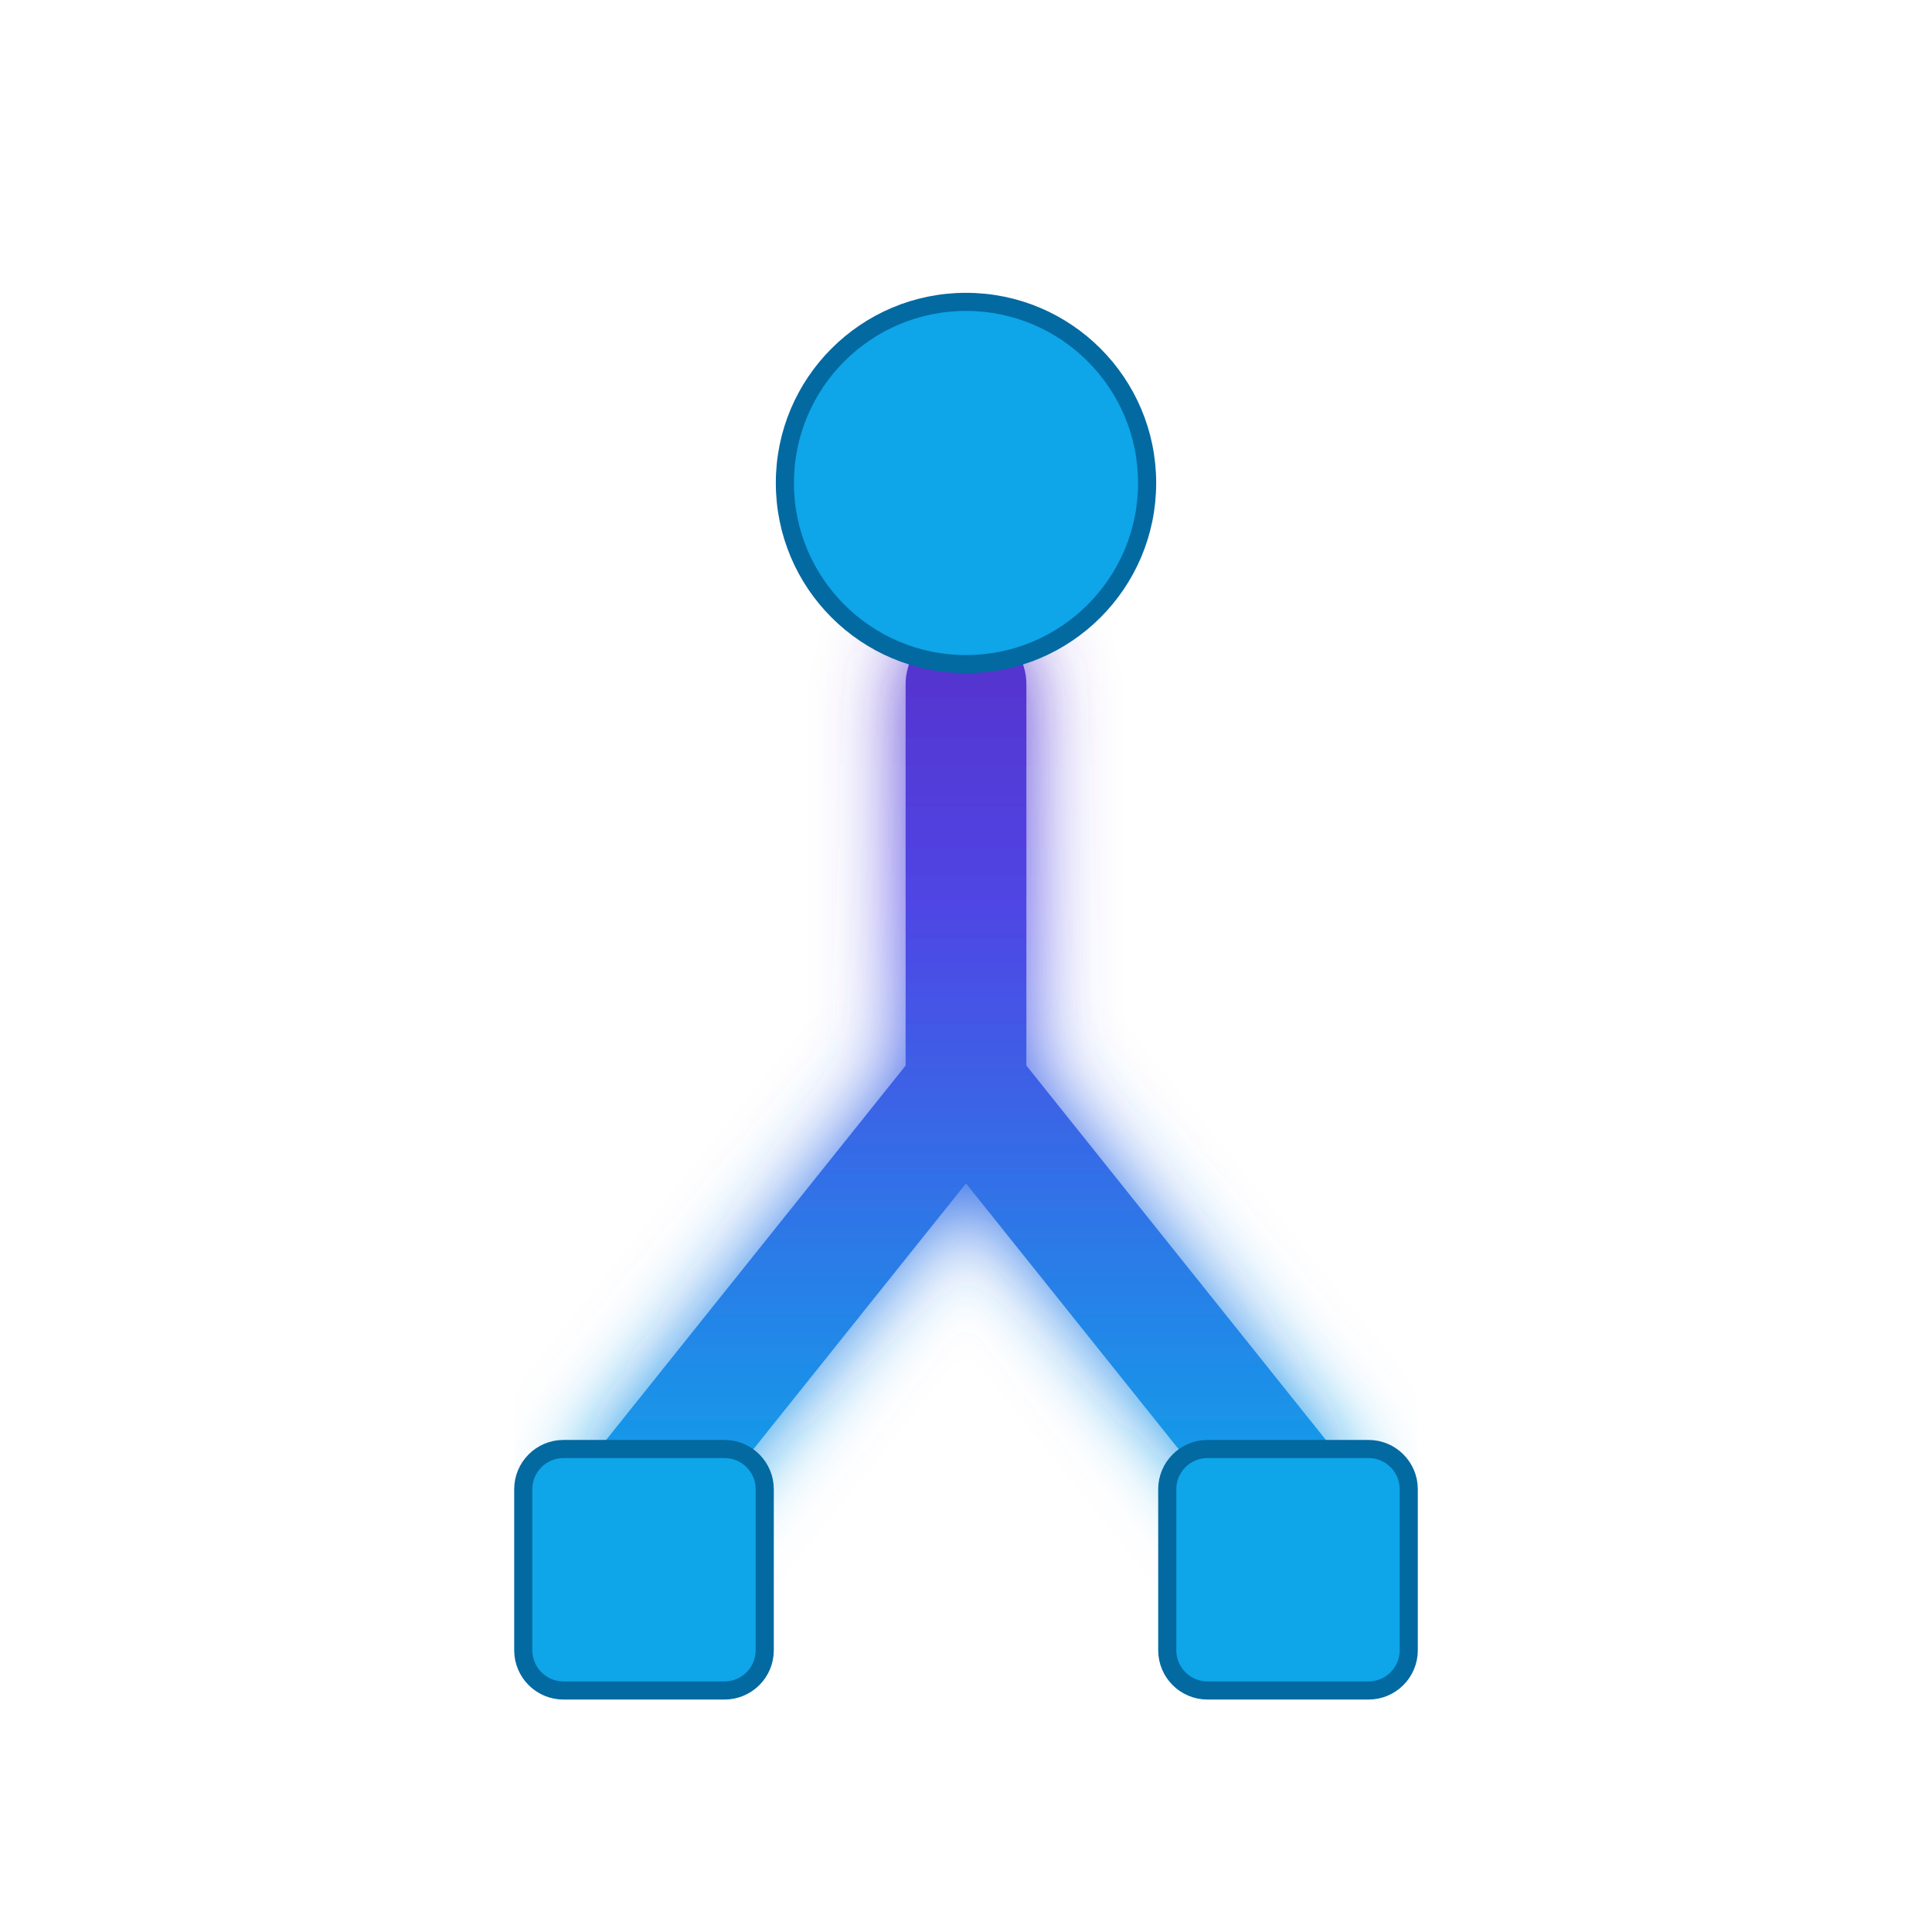
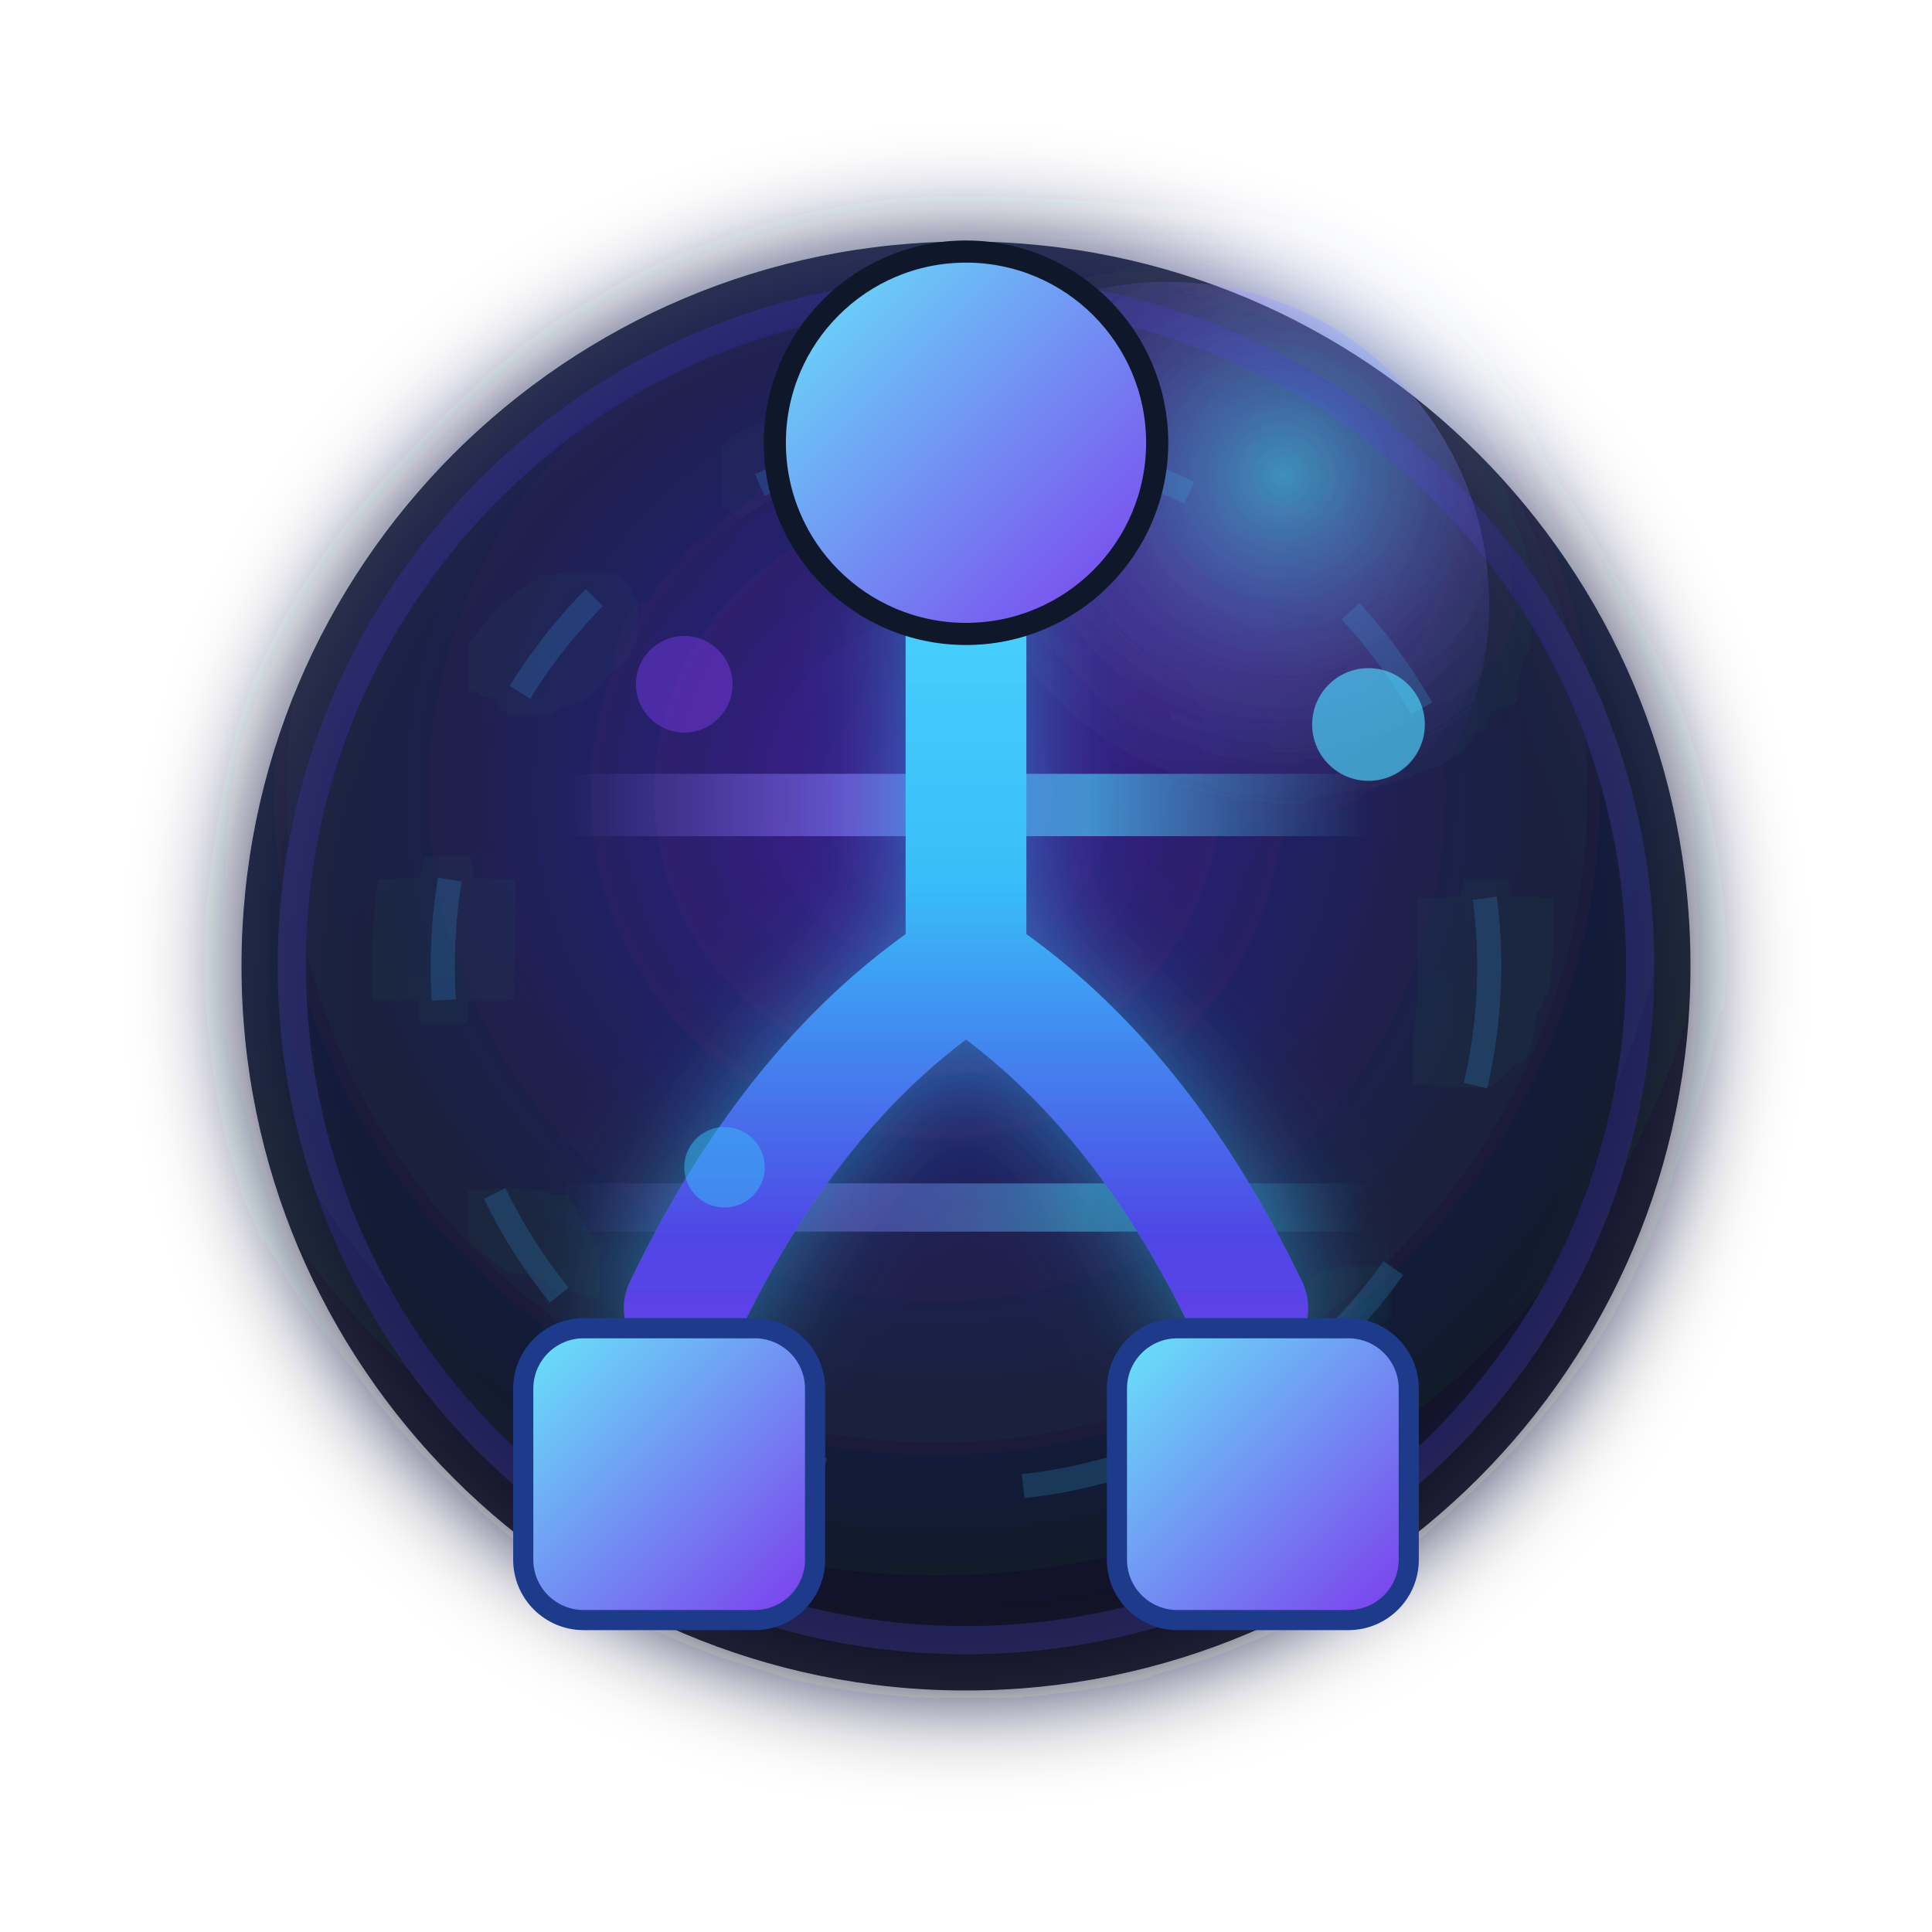
<svg xmlns="http://www.w3.org/2000/svg" width="96" height="96" viewBox="0 0 96 96" role="img" aria-labelledby="masqip-logo-title masqip-logo-desc">
  <defs>
-     <linearGradient id="masqip-branch" x1="48" y1="20" x2="48" y2="76" gradientUnits="userSpaceOnUse">
-       <stop offset="0" stop-color="#5B21B6" />
-       <stop offset="0.45" stop-color="#4F46E5" />
-       <stop offset="1" stop-color="#0EA5E9" />
+     <radialGradient id="masqip-orb" cx="0.48" cy="0.38" r="0.68">
+       <stop offset="0" stop-color="#3b1c95" stop-opacity="0.92" />
+       <stop offset="0.55" stop-color="#171f42" stop-opacity="0.85" />
+       <stop offset="1" stop-color="#050712" stop-opacity="0.88" />
+     </radialGradient>
+     <radialGradient id="masqip-aurora" cx="0.68" cy="0.3" r="0.52">
+       <stop offset="0" stop-color="#4fd8ff" stop-opacity="0.65" />
+       <stop offset="0.6" stop-color="#8c7bff" stop-opacity="0.24" />
+       <stop offset="1" stop-color="#8c7bff" stop-opacity="0" />
+     </radialGradient>
+     <linearGradient id="masqip-branch" x1="48" y1="24" x2="48" y2="74" gradientUnits="userSpaceOnUse">
+       <stop offset="0" stop-color="#4fd8ff" />
+       <stop offset="0.4" stop-color="#38bdf8" />
+       <stop offset="0.75" stop-color="#4f46e5" />
+       <stop offset="1" stop-color="#7c3aed" />
    </linearGradient>
-     <filter id="masqip-soft-glow" x="-20%" y="-20%" width="140%" height="140%">
-       <feGaussianBlur in="SourceGraphic" stdDeviation="2" result="blur" />
+     <linearGradient id="masqip-node" x1="0" y1="0" x2="1" y2="1">
+       <stop offset="0" stop-color="#67e8f9" />
+       <stop offset="1" stop-color="#7c3aed" />
+     </linearGradient>
+     <linearGradient id="masqip-signal" x1="28" y1="40" x2="68" y2="40" gradientUnits="userSpaceOnUse">
+       <stop offset="0" stop-color="#8c7bff" stop-opacity="0" />
+       <stop offset="0.35" stop-color="#8c7bff" stop-opacity="0.55" />
+       <stop offset="0.65" stop-color="#4fd8ff" stop-opacity="0.6" />
+       <stop offset="1" stop-color="#4fd8ff" stop-opacity="0" />
+     </linearGradient>
+     <filter id="masqip-orb-glow" x="-25%" y="-25%" width="150%" height="150%">
+       <feGaussianBlur in="SourceGraphic" stdDeviation="2.5" result="orbBlur" />
      <feMerge>
-         <feMergeNode in="blur" />
+         <feMergeNode in="orbBlur" />
        <feMergeNode in="SourceGraphic" />
      </feMerge>
    </filter>
+     <filter id="masqip-soft-glow" x="-25%" y="-25%" width="150%" height="150%">
+       <feDropShadow dx="0" dy="0" stdDeviation="2.6" flood-color="#38bdf8" flood-opacity="0.55" />
+     </filter>
  </defs>
-   <g fill="none" stroke-linecap="round" stroke-linejoin="round" stroke-width="6" stroke="url(#masqip-branch)" filter="url(#masqip-soft-glow)">
-     <path d="M48 34V54" />
-     <path d="M48 54L32 74" />
-     <path d="M48 54L64 74" />
+   <g filter="url(#masqip-orb-glow)">
+     <circle cx="48" cy="48" r="36" fill="url(#masqip-orb)" />
+     <circle cx="58" cy="30" r="16" fill="url(#masqip-aurora)" opacity="0.9" />
+     <circle cx="48" cy="48" r="33.5" fill="none" stroke="#4f46e5" stroke-opacity="0.22" stroke-width="1.4" />
+     <circle cx="48" cy="48" r="26" fill="none" stroke="#38bdf8" stroke-opacity="0.18" stroke-width="1.2" stroke-dasharray="6 10" />
  </g>
-   <circle cx="48" cy="24" r="9" fill="#0EA5E9" stroke="#0369A1" stroke-width="0.9" />
-   <rect x="26" y="72" width="12" height="12" rx="2" fill="#0EA5E9" stroke="#0369A1" stroke-width="0.9" />
-   <rect x="58" y="72" width="12" height="12" rx="2" fill="#0EA5E9" stroke="#0369A1" stroke-width="0.9" />
+   <path d="M28 40h40" stroke="url(#masqip-signal)" stroke-width="3.1" stroke-linecap="round" />
+   <path d="M24 60h48" stroke="url(#masqip-signal)" stroke-width="2.4" stroke-linecap="round" opacity="0.7" />
+   <g fill="none" stroke="url(#masqip-branch)" stroke-width="6" stroke-linecap="round" stroke-linejoin="round" filter="url(#masqip-soft-glow)">
+     <path d="M48 30v18" />
+     <path d="M48 48q-8.5 5.5-14 17" />
+     <path d="M48 48q8.5 5.5 14 17" />
+   </g>
+   <circle cx="48" cy="22" r="9.5" fill="url(#masqip-node)" stroke="#0f172a" stroke-width="1.1" />
+   <rect x="26" y="66" width="14.5" height="14.5" rx="3" fill="url(#masqip-node)" stroke="#1e3a8a" stroke-width="1" />
+   <rect x="55.5" y="66" width="14.5" height="14.5" rx="3" fill="url(#masqip-node)" stroke="#1e3a8a" stroke-width="1" />
+   <circle cx="34" cy="34" r="2.4" fill="#7c3aed" opacity="0.45" />
+   <circle cx="68" cy="36" r="2.8" fill="#4fd8ff" opacity="0.65" />
+   <circle cx="36" cy="58" r="2" fill="#38bdf8" opacity="0.5" />
</svg>
